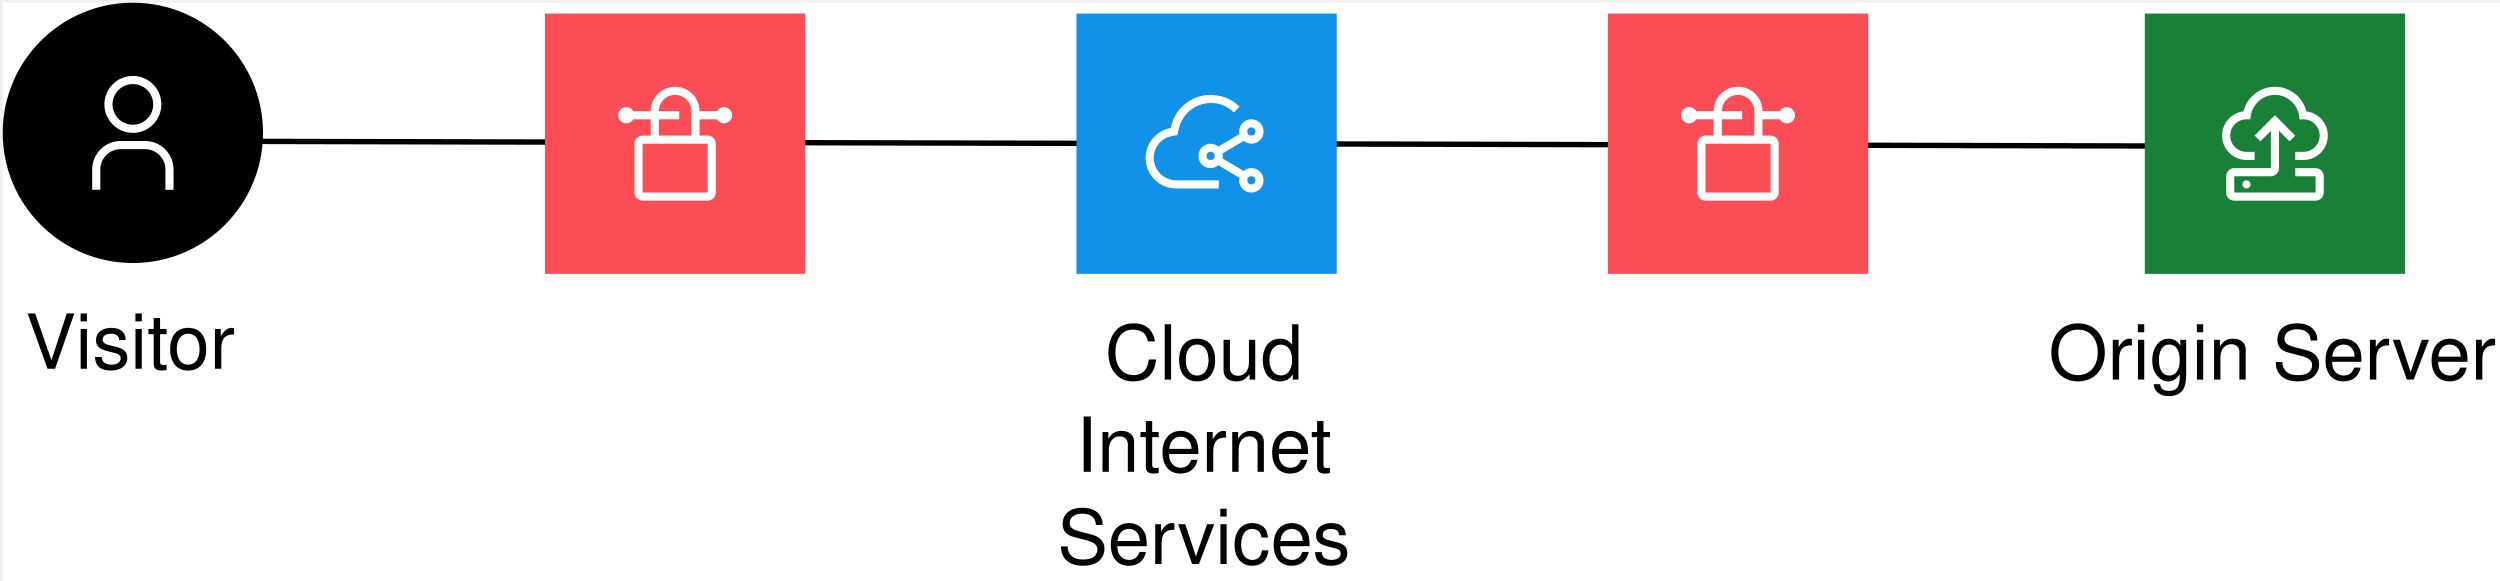
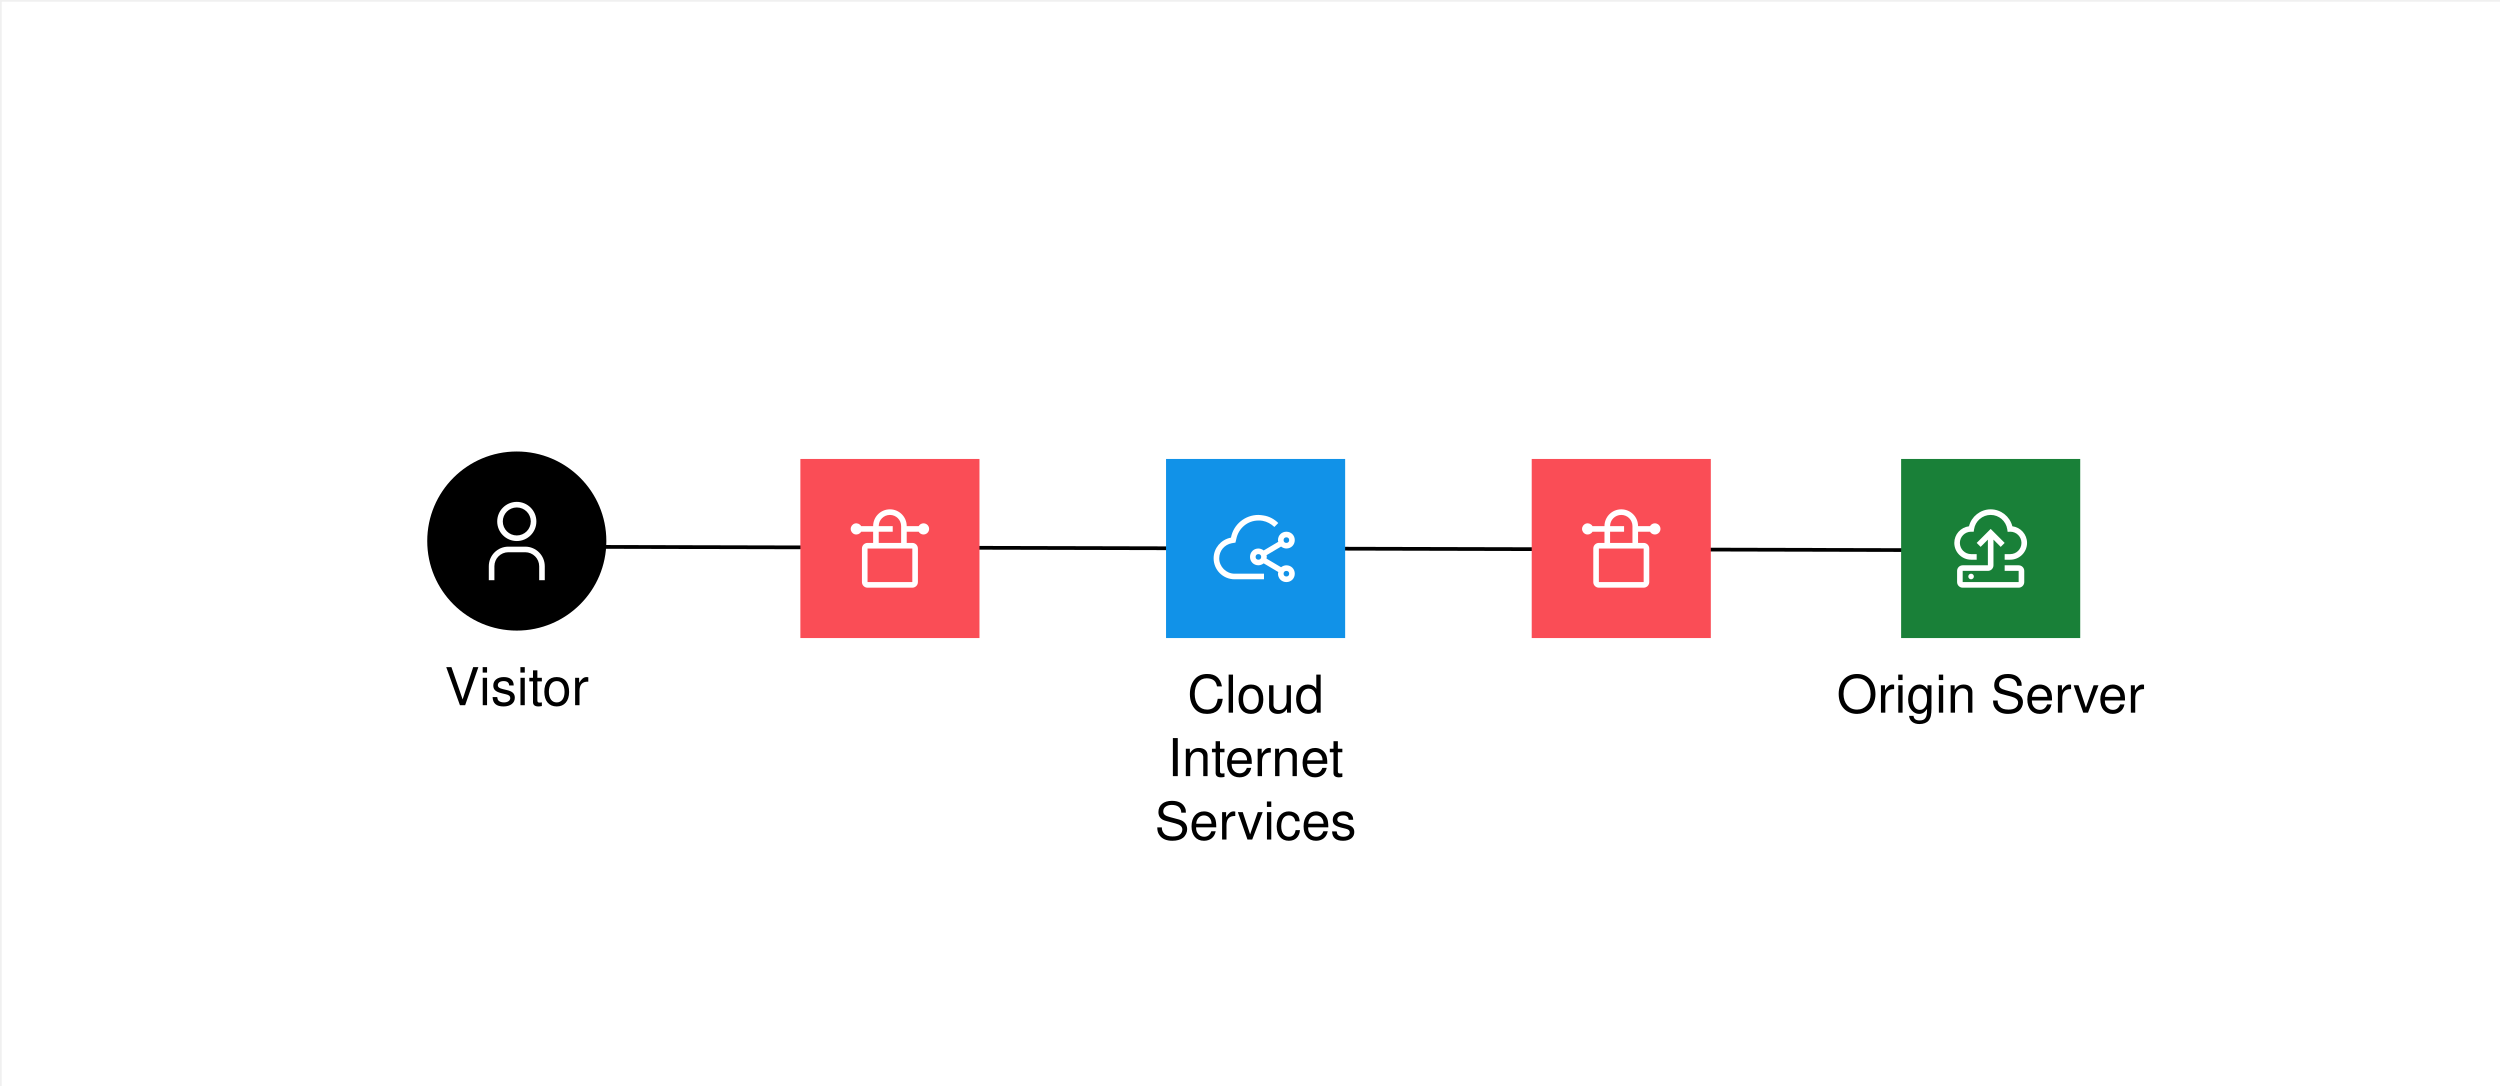
- <svg xmlns="http://www.w3.org/2000/svg" style="background: #ffffff; background-color: #ffffff; color-scheme: light;" version="1.1" width="461px" height="107px" viewBox="-0.5 -0.5 461 107" content="&lt;mxfile host=&quot;app.diagrams.net&quot; agent=&quot;Mozilla/5.0 (Macintosh; Intel Mac OS X 10_15_7) AppleWebKit/537.36 (KHTML, like Gecko) Chrome/138.0.0.0 Safari/537.36 Edg/138.0.0.0&quot; version=&quot;27.1.6&quot; scale=&quot;1&quot; border=&quot;0&quot;&gt;&#10;  &lt;diagram name=&quot;Page-1&quot; id=&quot;VMQzMJBvYHzRfyUvyS4v&quot;&gt;&#10;    &lt;mxGraphModel dx=&quot;1226&quot; dy=&quot;698&quot; grid=&quot;1&quot; gridSize=&quot;10&quot; guides=&quot;1&quot; tooltips=&quot;1&quot; connect=&quot;1&quot; arrows=&quot;1&quot; fold=&quot;1&quot; page=&quot;1&quot; pageScale=&quot;1&quot; pageWidth=&quot;850&quot; pageHeight=&quot;1100&quot; math=&quot;0&quot; shadow=&quot;0&quot;&gt;&#10;      &lt;root&gt;&#10;        &lt;mxCell id=&quot;0&quot; /&gt;&#10;        &lt;mxCell id=&quot;1&quot; parent=&quot;0&quot; /&gt;&#10;        &lt;mxCell id=&quot;LddF3R96ZCdnI7Bx30d1-22&quot; value=&quot;&quot; style=&quot;endArrow=none;html=1;rounded=0;&quot; edge=&quot;1&quot; parent=&quot;1&quot;&gt;&#10;          &lt;mxGeometry width=&quot;50&quot; height=&quot;50&quot; relative=&quot;1&quot; as=&quot;geometry&quot;&gt;&#10;            &lt;mxPoint x=&quot;237&quot; y=&quot;275.5&quot; as=&quot;sourcePoint&quot; /&gt;&#10;            &lt;mxPoint x=&quot;647&quot; y=&quot;276.5&quot; as=&quot;targetPoint&quot; /&gt;&#10;          &lt;/mxGeometry&gt;&#10;        &lt;/mxCell&gt;&#10;        &lt;mxCell id=&quot;LddF3R96ZCdnI7Bx30d1-23&quot; value=&quot;Visitor&quot; style=&quot;shape=ellipse;fillColor=#000000;aspect=fixed;resizable=0;labelPosition=center;verticalLabelPosition=bottom;align=center;verticalAlign=top;strokeColor=none;fontSize=14;&quot; vertex=&quot;1&quot; parent=&quot;1&quot;&gt;&#10;          &lt;mxGeometry x=&quot;220&quot; y=&quot;250&quot; width=&quot;48&quot; height=&quot;48&quot; as=&quot;geometry&quot; /&gt;&#10;        &lt;/mxCell&gt;&#10;        &lt;mxCell id=&quot;LddF3R96ZCdnI7Bx30d1-24&quot; value=&quot;&quot; style=&quot;fillColor=#ffffff;strokeColor=none;dashed=0;outlineConnect=0;html=1;labelPosition=center;verticalLabelPosition=bottom;verticalAlign=top;part=1;movable=0;resizable=0;rotatable=0;shape=mxgraph.ibm_cloud.user&quot; vertex=&quot;1&quot; parent=&quot;LddF3R96ZCdnI7Bx30d1-23&quot;&gt;&#10;          &lt;mxGeometry width=&quot;24&quot; height=&quot;24&quot; relative=&quot;1&quot; as=&quot;geometry&quot;&gt;&#10;            &lt;mxPoint x=&quot;12&quot; y=&quot;12&quot; as=&quot;offset&quot; /&gt;&#10;          &lt;/mxGeometry&gt;&#10;        &lt;/mxCell&gt;&#10;        &lt;mxCell id=&quot;LddF3R96ZCdnI7Bx30d1-25&quot; value=&quot;Cloud &amp;#xa;Internet &amp;#xa;Services&quot; style=&quot;shape=rect;fillColor=#1192E8;aspect=fixed;resizable=0;labelPosition=center;verticalLabelPosition=bottom;align=center;verticalAlign=top;strokeColor=none;fontSize=14;&quot; vertex=&quot;1&quot; parent=&quot;1&quot;&gt;&#10;          &lt;mxGeometry x=&quot;418&quot; y=&quot;252&quot; width=&quot;48&quot; height=&quot;48&quot; as=&quot;geometry&quot; /&gt;&#10;        &lt;/mxCell&gt;&#10;        &lt;mxCell id=&quot;LddF3R96ZCdnI7Bx30d1-26&quot; value=&quot;&quot; style=&quot;fillColor=#ffffff;strokeColor=none;dashed=0;outlineConnect=0;html=1;labelPosition=center;verticalLabelPosition=bottom;verticalAlign=top;part=1;movable=0;resizable=0;rotatable=0;shape=mxgraph.ibm_cloud.ibm-cloud--internet-services&quot; vertex=&quot;1&quot; parent=&quot;LddF3R96ZCdnI7Bx30d1-25&quot;&gt;&#10;          &lt;mxGeometry width=&quot;24&quot; height=&quot;24&quot; relative=&quot;1&quot; as=&quot;geometry&quot;&gt;&#10;            &lt;mxPoint x=&quot;12&quot; y=&quot;12&quot; as=&quot;offset&quot; /&gt;&#10;          &lt;/mxGeometry&gt;&#10;        &lt;/mxCell&gt;&#10;        &lt;mxCell id=&quot;LddF3R96ZCdnI7Bx30d1-27&quot; value=&quot;&quot; style=&quot;shape=rect;fillColor=#FA4D56;aspect=fixed;resizable=0;labelPosition=center;verticalLabelPosition=bottom;align=center;verticalAlign=top;strokeColor=none;fontSize=14;&quot; vertex=&quot;1&quot; parent=&quot;1&quot;&gt;&#10;          &lt;mxGeometry x=&quot;320&quot; y=&quot;252&quot; width=&quot;48&quot; height=&quot;48&quot; as=&quot;geometry&quot; /&gt;&#10;        &lt;/mxCell&gt;&#10;        &lt;mxCell id=&quot;LddF3R96ZCdnI7Bx30d1-28&quot; value=&quot;&quot; style=&quot;fillColor=#ffffff;strokeColor=none;dashed=0;outlineConnect=0;html=1;labelPosition=center;verticalLabelPosition=bottom;verticalAlign=top;part=1;movable=0;resizable=0;rotatable=0;shape=mxgraph.ibm_cloud.vpn--connection&quot; vertex=&quot;1&quot; parent=&quot;LddF3R96ZCdnI7Bx30d1-27&quot;&gt;&#10;          &lt;mxGeometry width=&quot;24&quot; height=&quot;24&quot; relative=&quot;1&quot; as=&quot;geometry&quot;&gt;&#10;            &lt;mxPoint x=&quot;12&quot; y=&quot;12&quot; as=&quot;offset&quot; /&gt;&#10;          &lt;/mxGeometry&gt;&#10;        &lt;/mxCell&gt;&#10;        &lt;mxCell id=&quot;LddF3R96ZCdnI7Bx30d1-29&quot; value=&quot;&quot; style=&quot;shape=rect;fillColor=#FA4D56;aspect=fixed;resizable=0;labelPosition=center;verticalLabelPosition=bottom;align=center;verticalAlign=top;strokeColor=none;fontSize=14;&quot; vertex=&quot;1&quot; parent=&quot;1&quot;&gt;&#10;          &lt;mxGeometry x=&quot;516&quot; y=&quot;252&quot; width=&quot;48&quot; height=&quot;48&quot; as=&quot;geometry&quot; /&gt;&#10;        &lt;/mxCell&gt;&#10;        &lt;mxCell id=&quot;LddF3R96ZCdnI7Bx30d1-30&quot; value=&quot;&quot; style=&quot;fillColor=#ffffff;strokeColor=none;dashed=0;outlineConnect=0;html=1;labelPosition=center;verticalLabelPosition=bottom;verticalAlign=top;part=1;movable=0;resizable=0;rotatable=0;shape=mxgraph.ibm_cloud.vpn--connection&quot; vertex=&quot;1&quot; parent=&quot;LddF3R96ZCdnI7Bx30d1-29&quot;&gt;&#10;          &lt;mxGeometry width=&quot;24&quot; height=&quot;24&quot; relative=&quot;1&quot; as=&quot;geometry&quot;&gt;&#10;            &lt;mxPoint x=&quot;12&quot; y=&quot;12&quot; as=&quot;offset&quot; /&gt;&#10;          &lt;/mxGeometry&gt;&#10;        &lt;/mxCell&gt;&#10;        &lt;mxCell id=&quot;LddF3R96ZCdnI7Bx30d1-31&quot; value=&quot;Origin Server&amp;#xa;&quot; style=&quot;shape=rect;fillColor=#198038;aspect=fixed;resizable=0;labelPosition=center;verticalLabelPosition=bottom;align=center;verticalAlign=top;strokeColor=none;fontSize=14;&quot; vertex=&quot;1&quot; parent=&quot;1&quot;&gt;&#10;          &lt;mxGeometry x=&quot;615&quot; y=&quot;252&quot; width=&quot;48&quot; height=&quot;48&quot; as=&quot;geometry&quot; /&gt;&#10;        &lt;/mxCell&gt;&#10;        &lt;mxCell id=&quot;LddF3R96ZCdnI7Bx30d1-32&quot; value=&quot;&quot; style=&quot;fillColor=#ffffff;strokeColor=none;dashed=0;outlineConnect=0;html=1;labelPosition=center;verticalLabelPosition=bottom;verticalAlign=top;part=1;movable=0;resizable=0;rotatable=0;shape=mxgraph.ibm_cloud.ibm-cloud--virtual-server-classic&quot; vertex=&quot;1&quot; parent=&quot;LddF3R96ZCdnI7Bx30d1-31&quot;&gt;&#10;          &lt;mxGeometry width=&quot;24&quot; height=&quot;24&quot; relative=&quot;1&quot; as=&quot;geometry&quot;&gt;&#10;            &lt;mxPoint x=&quot;12&quot; y=&quot;12&quot; as=&quot;offset&quot; /&gt;&#10;          &lt;/mxGeometry&gt;&#10;        &lt;/mxCell&gt;&#10;      &lt;/root&gt;&#10;    &lt;/mxGraphModel&gt;&#10;  &lt;/diagram&gt;&#10;&lt;/mxfile&gt;&#10;">
+ <svg xmlns="http://www.w3.org/2000/svg" style="background: #ffffff; background-color: #ffffff; color-scheme: light;" version="1.1" width="670px" height="291px" viewBox="-0.5 -0.5 670 291" content="&lt;mxfile host=&quot;app.diagrams.net&quot; agent=&quot;Mozilla/5.0 (Macintosh; Intel Mac OS X 10_15_7) AppleWebKit/537.36 (KHTML, like Gecko) Chrome/138.0.0.0 Safari/537.36 Edg/138.0.0.0&quot; version=&quot;27.2.0&quot; scale=&quot;1&quot; border=&quot;0&quot;&gt;&#10;  &lt;diagram name=&quot;Page-1&quot; id=&quot;VMQzMJBvYHzRfyUvyS4v&quot;&gt;&#10;    &lt;mxGraphModel dx=&quot;1226&quot; dy=&quot;698&quot; grid=&quot;1&quot; gridSize=&quot;10&quot; guides=&quot;1&quot; tooltips=&quot;1&quot; connect=&quot;1&quot; arrows=&quot;1&quot; fold=&quot;1&quot; page=&quot;1&quot; pageScale=&quot;1&quot; pageWidth=&quot;850&quot; pageHeight=&quot;1100&quot; math=&quot;0&quot; shadow=&quot;0&quot;&gt;&#10;      &lt;root&gt;&#10;        &lt;mxCell id=&quot;0&quot; /&gt;&#10;        &lt;mxCell id=&quot;1&quot; parent=&quot;0&quot; /&gt;&#10;        &lt;mxCell id=&quot;dlb-fHAUYnm78_AOpvT9-1&quot; value=&quot;&quot; style=&quot;rounded=0;whiteSpace=wrap;html=1;fillColor=default;strokeColor=none;&quot; vertex=&quot;1&quot; parent=&quot;1&quot;&gt;&#10;          &lt;mxGeometry x=&quot;90&quot; y=&quot;149&quot; width=&quot;670&quot; height=&quot;291&quot; as=&quot;geometry&quot; /&gt;&#10;        &lt;/mxCell&gt;&#10;        &lt;mxCell id=&quot;dlb-fHAUYnm78_AOpvT9-11&quot; value=&quot;&quot; style=&quot;endArrow=none;html=1;rounded=0;&quot; edge=&quot;1&quot; parent=&quot;1&quot;&gt;&#10;          &lt;mxGeometry width=&quot;50&quot; height=&quot;50&quot; relative=&quot;1&quot; as=&quot;geometry&quot;&gt;&#10;            &lt;mxPoint x=&quot;221&quot; y=&quot;295&quot; as=&quot;sourcePoint&quot; /&gt;&#10;            &lt;mxPoint x=&quot;631&quot; y=&quot;296&quot; as=&quot;targetPoint&quot; /&gt;&#10;          &lt;/mxGeometry&gt;&#10;        &lt;/mxCell&gt;&#10;        &lt;mxCell id=&quot;dlb-fHAUYnm78_AOpvT9-12&quot; value=&quot;Visitor&quot; style=&quot;shape=ellipse;fillColor=#000000;aspect=fixed;resizable=0;labelPosition=center;verticalLabelPosition=bottom;align=center;verticalAlign=top;strokeColor=none;fontSize=14;&quot; vertex=&quot;1&quot; parent=&quot;1&quot;&gt;&#10;          &lt;mxGeometry x=&quot;204&quot; y=&quot;269.5&quot; width=&quot;48&quot; height=&quot;48&quot; as=&quot;geometry&quot; /&gt;&#10;        &lt;/mxCell&gt;&#10;        &lt;mxCell id=&quot;dlb-fHAUYnm78_AOpvT9-13&quot; value=&quot;&quot; style=&quot;fillColor=#ffffff;strokeColor=none;dashed=0;outlineConnect=0;html=1;labelPosition=center;verticalLabelPosition=bottom;verticalAlign=top;part=1;movable=0;resizable=0;rotatable=0;shape=mxgraph.ibm_cloud.user&quot; vertex=&quot;1&quot; parent=&quot;dlb-fHAUYnm78_AOpvT9-12&quot;&gt;&#10;          &lt;mxGeometry width=&quot;24&quot; height=&quot;24&quot; relative=&quot;1&quot; as=&quot;geometry&quot;&gt;&#10;            &lt;mxPoint x=&quot;12&quot; y=&quot;12&quot; as=&quot;offset&quot; /&gt;&#10;          &lt;/mxGeometry&gt;&#10;        &lt;/mxCell&gt;&#10;        &lt;mxCell id=&quot;dlb-fHAUYnm78_AOpvT9-14&quot; value=&quot;Cloud &amp;#xa;Internet &amp;#xa;Services&quot; style=&quot;shape=rect;fillColor=#1192E8;aspect=fixed;resizable=0;labelPosition=center;verticalLabelPosition=bottom;align=center;verticalAlign=top;strokeColor=none;fontSize=14;&quot; vertex=&quot;1&quot; parent=&quot;1&quot;&gt;&#10;          &lt;mxGeometry x=&quot;402&quot; y=&quot;271.5&quot; width=&quot;48&quot; height=&quot;48&quot; as=&quot;geometry&quot; /&gt;&#10;        &lt;/mxCell&gt;&#10;        &lt;mxCell id=&quot;dlb-fHAUYnm78_AOpvT9-15&quot; value=&quot;&quot; style=&quot;fillColor=#ffffff;strokeColor=none;dashed=0;outlineConnect=0;html=1;labelPosition=center;verticalLabelPosition=bottom;verticalAlign=top;part=1;movable=0;resizable=0;rotatable=0;shape=mxgraph.ibm_cloud.ibm-cloud--internet-services&quot; vertex=&quot;1&quot; parent=&quot;dlb-fHAUYnm78_AOpvT9-14&quot;&gt;&#10;          &lt;mxGeometry width=&quot;24&quot; height=&quot;24&quot; relative=&quot;1&quot; as=&quot;geometry&quot;&gt;&#10;            &lt;mxPoint x=&quot;12&quot; y=&quot;12&quot; as=&quot;offset&quot; /&gt;&#10;          &lt;/mxGeometry&gt;&#10;        &lt;/mxCell&gt;&#10;        &lt;mxCell id=&quot;dlb-fHAUYnm78_AOpvT9-16&quot; value=&quot;&quot; style=&quot;shape=rect;fillColor=#FA4D56;aspect=fixed;resizable=0;labelPosition=center;verticalLabelPosition=bottom;align=center;verticalAlign=top;strokeColor=none;fontSize=14;&quot; vertex=&quot;1&quot; parent=&quot;1&quot;&gt;&#10;          &lt;mxGeometry x=&quot;304&quot; y=&quot;271.5&quot; width=&quot;48&quot; height=&quot;48&quot; as=&quot;geometry&quot; /&gt;&#10;        &lt;/mxCell&gt;&#10;        &lt;mxCell id=&quot;dlb-fHAUYnm78_AOpvT9-17&quot; value=&quot;&quot; style=&quot;fillColor=#ffffff;strokeColor=none;dashed=0;outlineConnect=0;html=1;labelPosition=center;verticalLabelPosition=bottom;verticalAlign=top;part=1;movable=0;resizable=0;rotatable=0;shape=mxgraph.ibm_cloud.vpn--connection&quot; vertex=&quot;1&quot; parent=&quot;dlb-fHAUYnm78_AOpvT9-16&quot;&gt;&#10;          &lt;mxGeometry width=&quot;24&quot; height=&quot;24&quot; relative=&quot;1&quot; as=&quot;geometry&quot;&gt;&#10;            &lt;mxPoint x=&quot;12&quot; y=&quot;12&quot; as=&quot;offset&quot; /&gt;&#10;          &lt;/mxGeometry&gt;&#10;        &lt;/mxCell&gt;&#10;        &lt;mxCell id=&quot;dlb-fHAUYnm78_AOpvT9-18&quot; value=&quot;&quot; style=&quot;shape=rect;fillColor=#FA4D56;aspect=fixed;resizable=0;labelPosition=center;verticalLabelPosition=bottom;align=center;verticalAlign=top;strokeColor=none;fontSize=14;&quot; vertex=&quot;1&quot; parent=&quot;1&quot;&gt;&#10;          &lt;mxGeometry x=&quot;500&quot; y=&quot;271.5&quot; width=&quot;48&quot; height=&quot;48&quot; as=&quot;geometry&quot; /&gt;&#10;        &lt;/mxCell&gt;&#10;        &lt;mxCell id=&quot;dlb-fHAUYnm78_AOpvT9-19&quot; value=&quot;&quot; style=&quot;fillColor=#ffffff;strokeColor=none;dashed=0;outlineConnect=0;html=1;labelPosition=center;verticalLabelPosition=bottom;verticalAlign=top;part=1;movable=0;resizable=0;rotatable=0;shape=mxgraph.ibm_cloud.vpn--connection&quot; vertex=&quot;1&quot; parent=&quot;dlb-fHAUYnm78_AOpvT9-18&quot;&gt;&#10;          &lt;mxGeometry width=&quot;24&quot; height=&quot;24&quot; relative=&quot;1&quot; as=&quot;geometry&quot;&gt;&#10;            &lt;mxPoint x=&quot;12&quot; y=&quot;12&quot; as=&quot;offset&quot; /&gt;&#10;          &lt;/mxGeometry&gt;&#10;        &lt;/mxCell&gt;&#10;        &lt;mxCell id=&quot;dlb-fHAUYnm78_AOpvT9-20&quot; value=&quot;Origin Server&amp;#xa;&quot; style=&quot;shape=rect;fillColor=#198038;aspect=fixed;resizable=0;labelPosition=center;verticalLabelPosition=bottom;align=center;verticalAlign=top;strokeColor=none;fontSize=14;&quot; vertex=&quot;1&quot; parent=&quot;1&quot;&gt;&#10;          &lt;mxGeometry x=&quot;599&quot; y=&quot;271.5&quot; width=&quot;48&quot; height=&quot;48&quot; as=&quot;geometry&quot; /&gt;&#10;        &lt;/mxCell&gt;&#10;        &lt;mxCell id=&quot;dlb-fHAUYnm78_AOpvT9-21&quot; value=&quot;&quot; style=&quot;fillColor=#ffffff;strokeColor=none;dashed=0;outlineConnect=0;html=1;labelPosition=center;verticalLabelPosition=bottom;verticalAlign=top;part=1;movable=0;resizable=0;rotatable=0;shape=mxgraph.ibm_cloud.ibm-cloud--virtual-server-classic&quot; vertex=&quot;1&quot; parent=&quot;dlb-fHAUYnm78_AOpvT9-20&quot;&gt;&#10;          &lt;mxGeometry width=&quot;24&quot; height=&quot;24&quot; relative=&quot;1&quot; as=&quot;geometry&quot;&gt;&#10;            &lt;mxPoint x=&quot;12&quot; y=&quot;12&quot; as=&quot;offset&quot; /&gt;&#10;          &lt;/mxGeometry&gt;&#10;        &lt;/mxCell&gt;&#10;      &lt;/root&gt;&#10;    &lt;/mxGraphModel&gt;&#10;  &lt;/diagram&gt;&#10;&lt;/mxfile&gt;&#10;">
  <defs />
  <rect fill="#ffffff" width="100%" height="100%" x="0" y="0" style="fill: rgb(255, 255, 255);" />
  <g>
    <g data-cell-id="0">
      <g data-cell-id="1">
-         <g data-cell-id="LddF3R96ZCdnI7Bx30d1-22">
+         <g data-cell-id="dlb-fHAUYnm78_AOpvT9-1">
          <g>
-             <path d="M 17 25.5 L 427 26.5" fill="none" stroke="#000000" stroke-miterlimit="10" pointer-events="stroke" style="stroke: rgb(0, 0, 0);" />
+             <rect x="0" y="0" width="670" height="291" fill="#ffffff" stroke="none" pointer-events="all" style="fill: rgb(255, 255, 255);" />
          </g>
        </g>
-         <g data-cell-id="LddF3R96ZCdnI7Bx30d1-23">
+         <g data-cell-id="dlb-fHAUYnm78_AOpvT9-11">
          <g>
-             <ellipse cx="24" cy="24" rx="24" ry="24" fill="#000000" stroke="none" pointer-events="all" style="fill: rgb(0, 0, 0);" />
+             <path d="M 131 146 L 541 147" fill="none" stroke="#000000" stroke-miterlimit="10" pointer-events="stroke" style="stroke: rgb(0, 0, 0);" />
+           </g>
+         </g>
+         <g data-cell-id="dlb-fHAUYnm78_AOpvT9-12">
+           <g>
+             <ellipse cx="138" cy="144.5" rx="24" ry="24" fill="#000000" stroke="none" pointer-events="all" style="fill: rgb(0, 0, 0);" />
          </g>
          <g>
-             <g fill="#000000" font-family="&quot;Helvetica&quot;" text-anchor="middle" font-size="14px" style="fill: rgb(0, 0, 0);">
-               <text x="23.5" y="67.5">Visitor</text>
+             <g fill="#000000" font-family="Helvetica" text-anchor="middle" font-size="14px" style="fill: rgb(0, 0, 0);">
+               <text x="138" y="188.5">Visitor</text>
            </g>
          </g>
-           <g data-cell-id="LddF3R96ZCdnI7Bx30d1-24">
+           <g data-cell-id="dlb-fHAUYnm78_AOpvT9-13">
            <g>
-               <rect x="12" y="12" width="24" height="24" fill="none" stroke="none" pointer-events="all" />
-               <rect x="12" y="12" width="0" height="0" fill="none" stroke="none" pointer-events="all" />
-               <path d="M 24 15 C 26.07 15 27.75 16.68 27.75 18.75 C 27.75 20.82 26.07 22.5 24 22.5 C 21.93 22.5 20.25 20.82 20.25 18.75 C 20.25 16.68 21.93 15 24 15 M 24 13.5 C 21.1 13.5 18.75 15.85 18.75 18.75 C 18.75 21.65 21.1 24 24 24 C 26.9 24 29.25 21.65 29.25 18.75 C 29.25 15.85 26.9 13.5 24 13.5 Z M 31.5 34.5 L 30 34.5 L 30 30.75 C 30 28.68 28.32 27 26.25 27 L 21.75 27 C 19.68 27 18 28.68 18 30.75 L 18 34.5 L 16.5 34.5 L 16.5 30.75 C 16.5 27.85 18.85 25.5 21.75 25.5 L 26.25 25.5 C 29.15 25.5 31.5 27.85 31.5 30.75 Z" fill="#ffffff" stroke="none" pointer-events="all" style="fill: rgb(255, 255, 255);" />
+               <rect x="126" y="132.5" width="24" height="24" fill="none" stroke="none" pointer-events="all" />
+               <rect x="126" y="132.5" width="0" height="0" fill="none" stroke="none" pointer-events="all" />
+               <path d="M 138 135.5 C 140.07 135.5 141.75 137.18 141.75 139.25 C 141.75 141.32 140.07 143 138 143 C 135.93 143 134.25 141.32 134.25 139.25 C 134.25 137.18 135.93 135.5 138 135.5 M 138 134 C 135.1 134 132.75 136.35 132.75 139.25 C 132.75 142.15 135.1 144.5 138 144.5 C 140.9 144.5 143.25 142.15 143.25 139.25 C 143.25 136.35 140.9 134 138 134 Z M 145.5 155 L 144 155 L 144 151.25 C 144 149.18 142.32 147.5 140.25 147.5 L 135.75 147.5 C 133.68 147.5 132 149.18 132 151.25 L 132 155 L 130.5 155 L 130.5 151.25 C 130.5 148.35 132.85 146 135.75 146 L 140.25 146 C 143.15 146 145.5 148.35 145.5 151.25 Z" fill="#ffffff" stroke="none" pointer-events="all" style="fill: rgb(255, 255, 255);" />
            </g>
          </g>
        </g>
-         <g data-cell-id="LddF3R96ZCdnI7Bx30d1-25">
+         <g data-cell-id="dlb-fHAUYnm78_AOpvT9-14">
          <g>
-             <rect x="198" y="2" width="48" height="48" fill="#1192e8" stroke="none" pointer-events="all" style="fill: rgb(17, 146, 232);" />
+             <rect x="312" y="122.5" width="48" height="48" fill="#1192e8" stroke="none" pointer-events="all" style="fill: rgb(17, 146, 232);" />
          </g>
          <g>
-             <g fill="#000000" font-family="&quot;Helvetica&quot;" text-anchor="middle" font-size="14px" style="fill: rgb(0, 0, 0);">
-               <text x="221.5" y="69.5">Cloud </text>
-               <text x="221.5" y="86.5">Internet </text>
-               <text x="221.5" y="103.5">Services</text>
+             <g fill="#000000" font-family="Helvetica" text-anchor="middle" font-size="14px" style="fill: rgb(0, 0, 0);">
+               <text x="336" y="190.5">Cloud </text>
+               <text x="336" y="207.5">Internet </text>
+               <text x="336" y="224.5">Services</text>
            </g>
          </g>
-           <g data-cell-id="LddF3R96ZCdnI7Bx30d1-26">
+           <g data-cell-id="dlb-fHAUYnm78_AOpvT9-15">
            <g>
-               <rect x="210" y="14" width="24" height="24" fill="none" stroke="none" pointer-events="all" />
-               <rect x="210" y="14" width="0" height="0" fill="none" stroke="none" pointer-events="all" />
-               <path d="M 230.25 30.5 C 229.72 30.5 229.2 30.73 228.83 31.02 L 224.92 28.7 C 224.92 28.55 225 28.4 225 28.25 C 225 28.1 225 27.95 224.92 27.8 L 228.83 25.48 C 229.2 25.77 229.72 26 230.25 26 C 231.53 26 232.5 25.02 232.5 23.75 C 232.5 22.48 231.53 21.5 230.25 21.5 C 228.97 21.5 228 22.48 228 23.75 C 228 23.9 228 24.05 228.08 24.2 L 224.17 26.52 C 223.8 26.23 223.28 26 222.75 26 C 221.47 26 220.5 26.98 220.5 28.25 C 220.5 29.52 221.47 30.5 222.75 30.5 C 223.28 30.5 223.8 30.27 224.17 29.98 L 228.08 32.3 C 228.08 32.45 228 32.6 228 32.75 C 228 34.02 228.97 35 230.25 35 C 231.53 35 232.5 34.02 232.5 32.75 C 232.5 31.48 231.53 30.5 230.25 30.5 Z M 230.25 23 C 230.7 23 231 23.3 231 23.75 C 231 24.2 230.7 24.5 230.25 24.5 C 229.8 24.5 229.5 24.2 229.5 23.75 C 229.5 23.3 229.8 23 230.25 23 Z M 222.75 29 C 222.3 29 222 28.7 222 28.25 C 222 27.8 222.3 27.5 222.75 27.5 C 223.2 27.5 223.5 27.8 223.5 28.25 C 223.5 28.7 223.2 29 222.75 29 Z M 230.25 33.5 C 229.8 33.5 229.5 33.2 229.5 32.75 C 229.5 32.3 229.8 32 230.25 32 C 230.7 32 231 32.3 231 32.75 C 231 33.2 230.7 33.5 230.25 33.5 Z" fill="#ffffff" stroke="none" pointer-events="all" style="fill: rgb(255, 255, 255);" />
-               <path d="M 224.25 32.75 L 216.38 32.75 C 214.13 32.75 212.25 30.88 212.25 28.63 C 212.25 26.6 213.67 24.95 215.63 24.58 L 216.6 24.42 L 216.83 23.45 C 217.42 20.52 219.9 18.5 222.75 18.5 C 223.13 18.5 223.5 18.5 223.88 18.58 C 225.08 18.8 226.13 19.4 227.03 20.23 L 228.08 19.17 C 227.03 18.13 225.67 17.38 224.17 17.15 C 223.72 17.08 223.2 17 222.75 17 C 219.22 17 216.08 19.48 215.4 23.08 C 212.7 23.6 210.75 25.92 210.75 28.63 C 210.75 31.7 213.22 34.25 216.38 34.25 L 224.25 34.25 L 224.25 32.75 Z" fill="#ffffff" stroke="none" pointer-events="all" style="fill: rgb(255, 255, 255);" />
+               <rect x="324" y="134.5" width="24" height="24" fill="none" stroke="none" pointer-events="all" />
+               <rect x="324" y="134.5" width="0" height="0" fill="none" stroke="none" pointer-events="all" />
+               <path d="M 344.25 151 C 343.72 151 343.2 151.23 342.83 151.52 L 338.92 149.2 C 338.92 149.05 339 148.9 339 148.75 C 339 148.6 339 148.45 338.92 148.3 L 342.83 145.98 C 343.2 146.27 343.72 146.5 344.25 146.5 C 345.53 146.5 346.5 145.52 346.5 144.25 C 346.5 142.98 345.53 142 344.25 142 C 342.97 142 342 142.98 342 144.25 C 342 144.4 342 144.55 342.08 144.7 L 338.17 147.02 C 337.8 146.73 337.28 146.5 336.75 146.5 C 335.47 146.5 334.5 147.48 334.5 148.75 C 334.5 150.02 335.47 151 336.75 151 C 337.28 151 337.8 150.77 338.17 150.48 L 342.08 152.8 C 342.08 152.95 342 153.1 342 153.25 C 342 154.52 342.97 155.5 344.25 155.5 C 345.53 155.5 346.5 154.52 346.5 153.25 C 346.5 151.98 345.53 151 344.25 151 Z M 344.25 143.5 C 344.7 143.5 345 143.8 345 144.25 C 345 144.7 344.7 145 344.25 145 C 343.8 145 343.5 144.7 343.5 144.25 C 343.5 143.8 343.8 143.5 344.25 143.5 Z M 336.75 149.5 C 336.3 149.5 336 149.2 336 148.75 C 336 148.3 336.3 148 336.75 148 C 337.2 148 337.5 148.3 337.5 148.75 C 337.5 149.2 337.2 149.5 336.75 149.5 Z M 344.25 154 C 343.8 154 343.5 153.7 343.5 153.25 C 343.5 152.8 343.8 152.5 344.25 152.5 C 344.7 152.5 345 152.8 345 153.25 C 345 153.7 344.7 154 344.25 154 Z" fill="#ffffff" stroke="none" pointer-events="all" style="fill: rgb(255, 255, 255);" />
+               <path d="M 338.25 153.25 L 330.38 153.25 C 328.13 153.25 326.25 151.38 326.25 149.13 C 326.25 147.1 327.67 145.45 329.63 145.08 L 330.6 144.92 L 330.83 143.95 C 331.42 141.02 333.9 139 336.75 139 C 337.13 139 337.5 139 337.88 139.08 C 339.08 139.3 340.13 139.9 341.03 140.73 L 342.08 139.67 C 341.03 138.63 339.67 137.88 338.17 137.65 C 337.72 137.58 337.2 137.5 336.75 137.5 C 333.22 137.5 330.08 139.98 329.4 143.58 C 326.7 144.1 324.75 146.42 324.75 149.13 C 324.75 152.2 327.22 154.75 330.38 154.75 L 338.25 154.75 L 338.25 153.25 Z" fill="#ffffff" stroke="none" pointer-events="all" style="fill: rgb(255, 255, 255);" />
            </g>
          </g>
        </g>
-         <g data-cell-id="LddF3R96ZCdnI7Bx30d1-27">
+         <g data-cell-id="dlb-fHAUYnm78_AOpvT9-16">
          <g>
-             <rect x="100" y="2" width="48" height="48" fill="#fa4d56" stroke="none" pointer-events="all" style="fill: rgb(250, 77, 86);" />
+             <rect x="214" y="122.5" width="48" height="48" fill="#fa4d56" stroke="none" pointer-events="all" style="fill: rgb(250, 77, 86);" />
          </g>
-           <g data-cell-id="LddF3R96ZCdnI7Bx30d1-28">
+           <g data-cell-id="dlb-fHAUYnm78_AOpvT9-17">
            <g>
-               <rect x="112" y="14" width="24" height="24" fill="none" stroke="none" pointer-events="all" />
-               <rect x="112" y="14" width="0" height="0" fill="none" stroke="none" pointer-events="all" />
-               <path d="M 133 19.25 C 132.47 19.25 131.97 19.54 131.71 20 L 128.5 20 C 128.5 17.51 126.49 15.5 124 15.5 C 121.51 15.5 119.5 17.51 119.5 20 L 116.29 20 C 115.95 19.41 115.26 19.13 114.6 19.3 C 113.95 19.48 113.49 20.07 113.49 20.75 C 113.49 21.43 113.95 22.02 114.6 22.2 C 115.26 22.37 115.95 22.09 116.29 21.5 L 119.5 21.5 L 119.5 24.5 L 118 24.5 C 117.17 24.5 116.5 25.17 116.5 26 L 116.5 35 C 116.5 35.83 117.17 36.5 118 36.5 L 130 36.5 C 130.83 36.5 131.5 35.83 131.5 35 L 131.5 26 C 131.5 25.17 130.83 24.5 130 24.5 L 128.5 24.5 L 128.5 21.5 L 131.71 21.5 C 132.07 22.13 132.84 22.4 133.52 22.15 C 134.2 21.9 134.61 21.2 134.48 20.48 C 134.35 19.77 133.73 19.25 133 19.25 M 121 20 C 121 18.34 122.34 17 124 17 C 125.66 17 127 18.34 127 20 L 127 24.5 L 121 24.5 L 121 21.5 L 124.75 21.5 L 124.75 20 Z M 130 26 L 130 35 L 118 35 L 118 26 Z" fill="#ffffff" stroke="none" pointer-events="all" style="fill: rgb(255, 255, 255);" />
+               <rect x="226" y="134.5" width="24" height="24" fill="none" stroke="none" pointer-events="all" />
+               <rect x="226" y="134.5" width="0" height="0" fill="none" stroke="none" pointer-events="all" />
+               <path d="M 247 139.75 C 246.47 139.75 245.97 140.04 245.71 140.5 L 242.5 140.5 C 242.5 138.01 240.49 136 238 136 C 235.51 136 233.5 138.01 233.5 140.5 L 230.29 140.5 C 229.95 139.91 229.26 139.63 228.6 139.8 C 227.95 139.98 227.49 140.57 227.49 141.25 C 227.49 141.93 227.95 142.52 228.6 142.7 C 229.26 142.87 229.95 142.59 230.29 142 L 233.5 142 L 233.5 145 L 232 145 C 231.17 145 230.5 145.67 230.5 146.5 L 230.5 155.5 C 230.5 156.33 231.17 157 232 157 L 244 157 C 244.83 157 245.5 156.33 245.5 155.5 L 245.5 146.5 C 245.5 145.67 244.83 145 244 145 L 242.5 145 L 242.5 142 L 245.71 142 C 246.07 142.63 246.84 142.9 247.52 142.65 C 248.2 142.4 248.61 141.7 248.48 140.98 C 248.35 140.27 247.73 139.75 247 139.75 M 235 140.5 C 235 138.84 236.34 137.5 238 137.5 C 239.66 137.5 241 138.84 241 140.5 L 241 145 L 235 145 L 235 142 L 238.75 142 L 238.75 140.5 Z M 244 146.5 L 244 155.5 L 232 155.5 L 232 146.5 Z" fill="#ffffff" stroke="none" pointer-events="all" style="fill: rgb(255, 255, 255);" />
            </g>
          </g>
        </g>
-         <g data-cell-id="LddF3R96ZCdnI7Bx30d1-29">
+         <g data-cell-id="dlb-fHAUYnm78_AOpvT9-18">
          <g>
-             <rect x="296" y="2" width="48" height="48" fill="#fa4d56" stroke="none" pointer-events="all" style="fill: rgb(250, 77, 86);" />
+             <rect x="410" y="122.5" width="48" height="48" fill="#fa4d56" stroke="none" pointer-events="all" style="fill: rgb(250, 77, 86);" />
          </g>
-           <g data-cell-id="LddF3R96ZCdnI7Bx30d1-30">
+           <g data-cell-id="dlb-fHAUYnm78_AOpvT9-19">
            <g>
-               <rect x="308" y="14" width="24" height="24" fill="none" stroke="none" pointer-events="all" />
-               <rect x="308" y="14" width="0" height="0" fill="none" stroke="none" pointer-events="all" />
-               <path d="M 329 19.25 C 328.47 19.25 327.97 19.54 327.71 20 L 324.5 20 C 324.5 17.51 322.49 15.5 320 15.5 C 317.51 15.5 315.5 17.51 315.5 20 L 312.29 20 C 311.95 19.41 311.26 19.13 310.6 19.3 C 309.95 19.48 309.49 20.07 309.49 20.75 C 309.49 21.43 309.95 22.02 310.6 22.2 C 311.26 22.37 311.95 22.09 312.29 21.5 L 315.5 21.5 L 315.5 24.5 L 314 24.5 C 313.17 24.5 312.5 25.17 312.5 26 L 312.5 35 C 312.5 35.83 313.17 36.5 314 36.5 L 326 36.5 C 326.83 36.5 327.5 35.83 327.5 35 L 327.5 26 C 327.5 25.17 326.83 24.5 326 24.5 L 324.5 24.5 L 324.5 21.5 L 327.71 21.5 C 328.07 22.13 328.84 22.4 329.52 22.15 C 330.2 21.9 330.61 21.2 330.48 20.48 C 330.35 19.77 329.73 19.25 329 19.25 M 317 20 C 317 18.34 318.34 17 320 17 C 321.66 17 323 18.34 323 20 L 323 24.5 L 317 24.5 L 317 21.5 L 320.75 21.5 L 320.75 20 Z M 326 26 L 326 35 L 314 35 L 314 26 Z" fill="#ffffff" stroke="none" pointer-events="all" style="fill: rgb(255, 255, 255);" />
+               <rect x="422" y="134.5" width="24" height="24" fill="none" stroke="none" pointer-events="all" />
+               <rect x="422" y="134.5" width="0" height="0" fill="none" stroke="none" pointer-events="all" />
+               <path d="M 443 139.75 C 442.47 139.75 441.97 140.04 441.71 140.5 L 438.5 140.5 C 438.5 138.01 436.49 136 434 136 C 431.51 136 429.5 138.01 429.5 140.5 L 426.29 140.5 C 425.95 139.91 425.26 139.63 424.6 139.8 C 423.95 139.98 423.49 140.57 423.49 141.25 C 423.49 141.93 423.95 142.52 424.6 142.7 C 425.26 142.87 425.95 142.59 426.29 142 L 429.5 142 L 429.5 145 L 428 145 C 427.17 145 426.5 145.67 426.5 146.5 L 426.5 155.5 C 426.5 156.33 427.17 157 428 157 L 440 157 C 440.83 157 441.5 156.33 441.5 155.5 L 441.5 146.5 C 441.5 145.67 440.83 145 440 145 L 438.5 145 L 438.5 142 L 441.71 142 C 442.07 142.63 442.84 142.9 443.52 142.65 C 444.2 142.4 444.61 141.7 444.48 140.98 C 444.35 140.27 443.73 139.75 443 139.75 M 431 140.5 C 431 138.84 432.34 137.5 434 137.5 C 435.66 137.5 437 138.84 437 140.5 L 437 145 L 431 145 L 431 142 L 434.75 142 L 434.75 140.5 Z M 440 146.5 L 440 155.5 L 428 155.5 L 428 146.5 Z" fill="#ffffff" stroke="none" pointer-events="all" style="fill: rgb(255, 255, 255);" />
            </g>
          </g>
        </g>
-         <g data-cell-id="LddF3R96ZCdnI7Bx30d1-31">
+         <g data-cell-id="dlb-fHAUYnm78_AOpvT9-20">
          <g>
-             <rect x="395" y="2" width="48" height="48" fill="#198038" stroke="none" pointer-events="all" style="fill: rgb(25, 128, 56);" />
+             <rect x="509" y="122.5" width="48" height="48" fill="#198038" stroke="none" pointer-events="all" style="fill: rgb(25, 128, 56);" />
          </g>
          <g>
-             <g fill="#000000" font-family="&quot;Helvetica&quot;" text-anchor="middle" font-size="14px" style="fill: rgb(0, 0, 0);">
-               <text x="418.5" y="69.5">Origin Server</text>
+             <g fill="#000000" font-family="Helvetica" text-anchor="middle" font-size="14px" style="fill: rgb(0, 0, 0);">
+               <text x="533" y="190.5">Origin Server</text>
            </g>
          </g>
-           <g data-cell-id="LddF3R96ZCdnI7Bx30d1-32">
+           <g data-cell-id="dlb-fHAUYnm78_AOpvT9-21">
            <g>
-               <rect x="407" y="14" width="24" height="24" fill="none" stroke="none" pointer-events="all" />
-               <rect x="407" y="14" width="0" height="0" fill="none" stroke="none" pointer-events="all" />
-               <ellipse cx="413.75" cy="33.5" rx="0.75" ry="0.75" fill="#ffffff" stroke="none" pointer-events="all" style="fill: rgb(255, 255, 255);" />
-               <path d="M 426.5 30.5 L 422.75 30.5 L 422.75 32 L 426.5 32 L 426.5 35 L 411.5 35 L 411.5 32 L 418.25 32 C 419.08 32 419.75 31.33 419.75 30.5 L 419.75 23.62 L 421.69 25.57 L 422.75 24.5 L 419 20.75 L 415.25 24.5 L 416.31 25.56 L 418.25 23.62 L 418.25 30.5 L 411.5 30.5 C 410.67 30.5 410 31.17 410 32 L 410 35 C 410 35.83 410.67 36.5 411.5 36.5 L 426.5 36.5 C 427.33 36.5 428 35.83 428 35 L 428 32 C 428 31.17 427.33 30.5 426.5 30.5 Z" fill="#ffffff" stroke="none" pointer-events="all" style="fill: rgb(255, 255, 255);" />
-               <path d="M 424.81 20.04 C 424.15 17.41 421.75 15.5 419 15.5 C 416.25 15.5 413.85 17.41 413.19 20.04 C 410.97 20.32 409.25 22.21 409.25 24.5 C 409.25 26.98 411.27 29 413.75 29 L 415.25 29 L 415.25 27.5 L 413.75 27.5 C 412.09 27.5 410.75 26.16 410.75 24.5 C 410.75 22.86 412.08 21.52 413.71 21.5 L 414.45 21.51 L 414.55 20.86 C 414.87 18.66 416.78 17 419 17 C 421.22 17 423.13 18.66 423.45 20.86 L 423.54 21.52 L 424.2 21.51 L 424.3 21.5 C 425.93 21.52 427.25 22.86 427.25 24.5 C 427.25 26.16 425.91 27.5 424.25 27.5 L 422.75 27.5 L 422.75 29 L 424.25 29 C 426.73 29 428.75 26.98 428.75 24.5 C 428.75 22.21 427.03 20.32 424.81 20.04 Z" fill="#ffffff" stroke="none" pointer-events="all" style="fill: rgb(255, 255, 255);" />
+               <rect x="521" y="134.5" width="24" height="24" fill="none" stroke="none" pointer-events="all" />
+               <rect x="521" y="134.5" width="0" height="0" fill="none" stroke="none" pointer-events="all" />
+               <ellipse cx="527.75" cy="154" rx="0.75" ry="0.75" fill="#ffffff" stroke="none" pointer-events="all" style="fill: rgb(255, 255, 255);" />
+               <path d="M 540.5 151 L 536.75 151 L 536.75 152.5 L 540.5 152.5 L 540.5 155.5 L 525.5 155.5 L 525.5 152.5 L 532.25 152.5 C 533.08 152.5 533.75 151.83 533.75 151 L 533.75 144.12 L 535.69 146.07 L 536.75 145 L 533 141.25 L 529.25 145 L 530.31 146.06 L 532.25 144.12 L 532.25 151 L 525.5 151 C 524.67 151 524 151.67 524 152.5 L 524 155.5 C 524 156.33 524.67 157 525.5 157 L 540.5 157 C 541.33 157 542 156.33 542 155.5 L 542 152.5 C 542 151.67 541.33 151 540.5 151 Z" fill="#ffffff" stroke="none" pointer-events="all" style="fill: rgb(255, 255, 255);" />
+               <path d="M 538.81 140.54 C 538.15 137.91 535.75 136 533 136 C 530.25 136 527.85 137.91 527.19 140.54 C 524.97 140.82 523.25 142.71 523.25 145 C 523.25 147.48 525.27 149.5 527.75 149.5 L 529.25 149.5 L 529.25 148 L 527.75 148 C 526.09 148 524.75 146.66 524.75 145 C 524.75 143.36 526.08 142.02 527.71 142 L 528.45 142.01 L 528.55 141.36 C 528.87 139.16 530.78 137.5 533 137.5 C 535.22 137.5 537.13 139.16 537.45 141.36 L 537.54 142.02 L 538.2 142.01 L 538.3 142 C 539.93 142.02 541.25 143.36 541.25 145 C 541.25 146.66 539.91 148 538.25 148 L 536.75 148 L 536.75 149.5 L 538.25 149.5 C 540.73 149.5 542.75 147.48 542.75 145 C 542.75 142.71 541.03 140.82 538.81 140.54 Z" fill="#ffffff" stroke="none" pointer-events="all" style="fill: rgb(255, 255, 255);" />
            </g>
          </g>
        </g>
      </g>
    </g>
  </g>
</svg>
